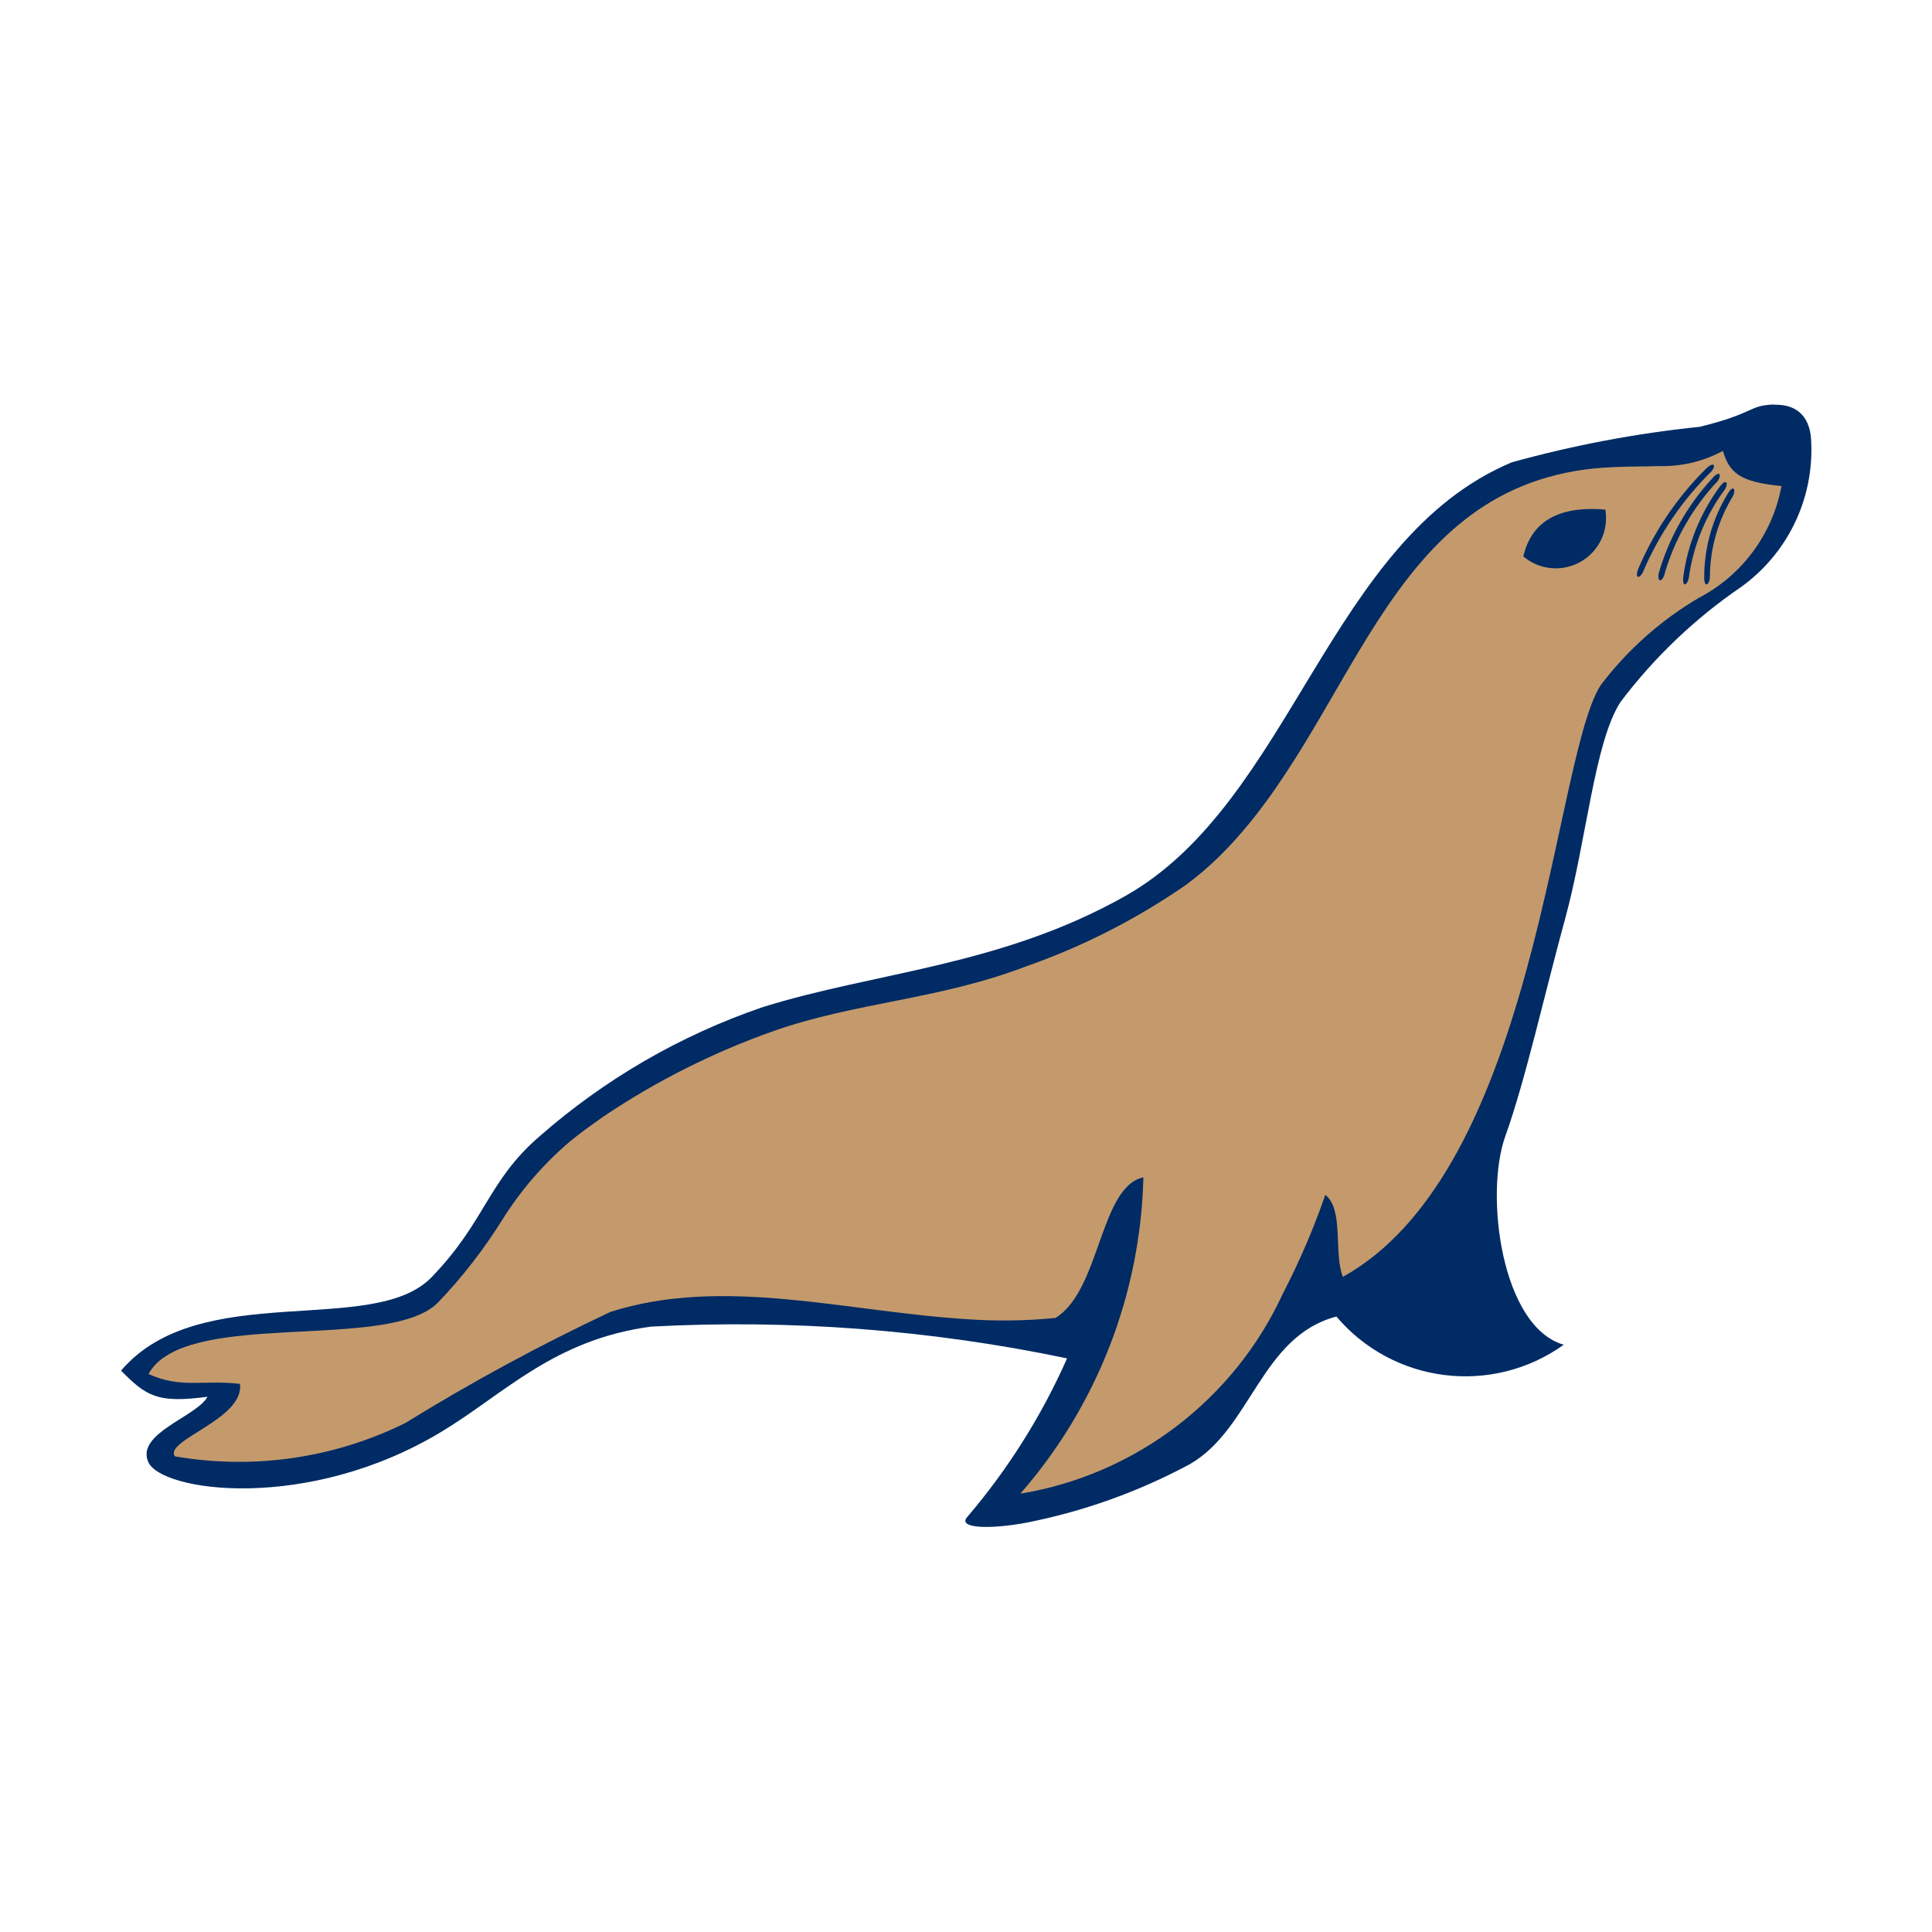
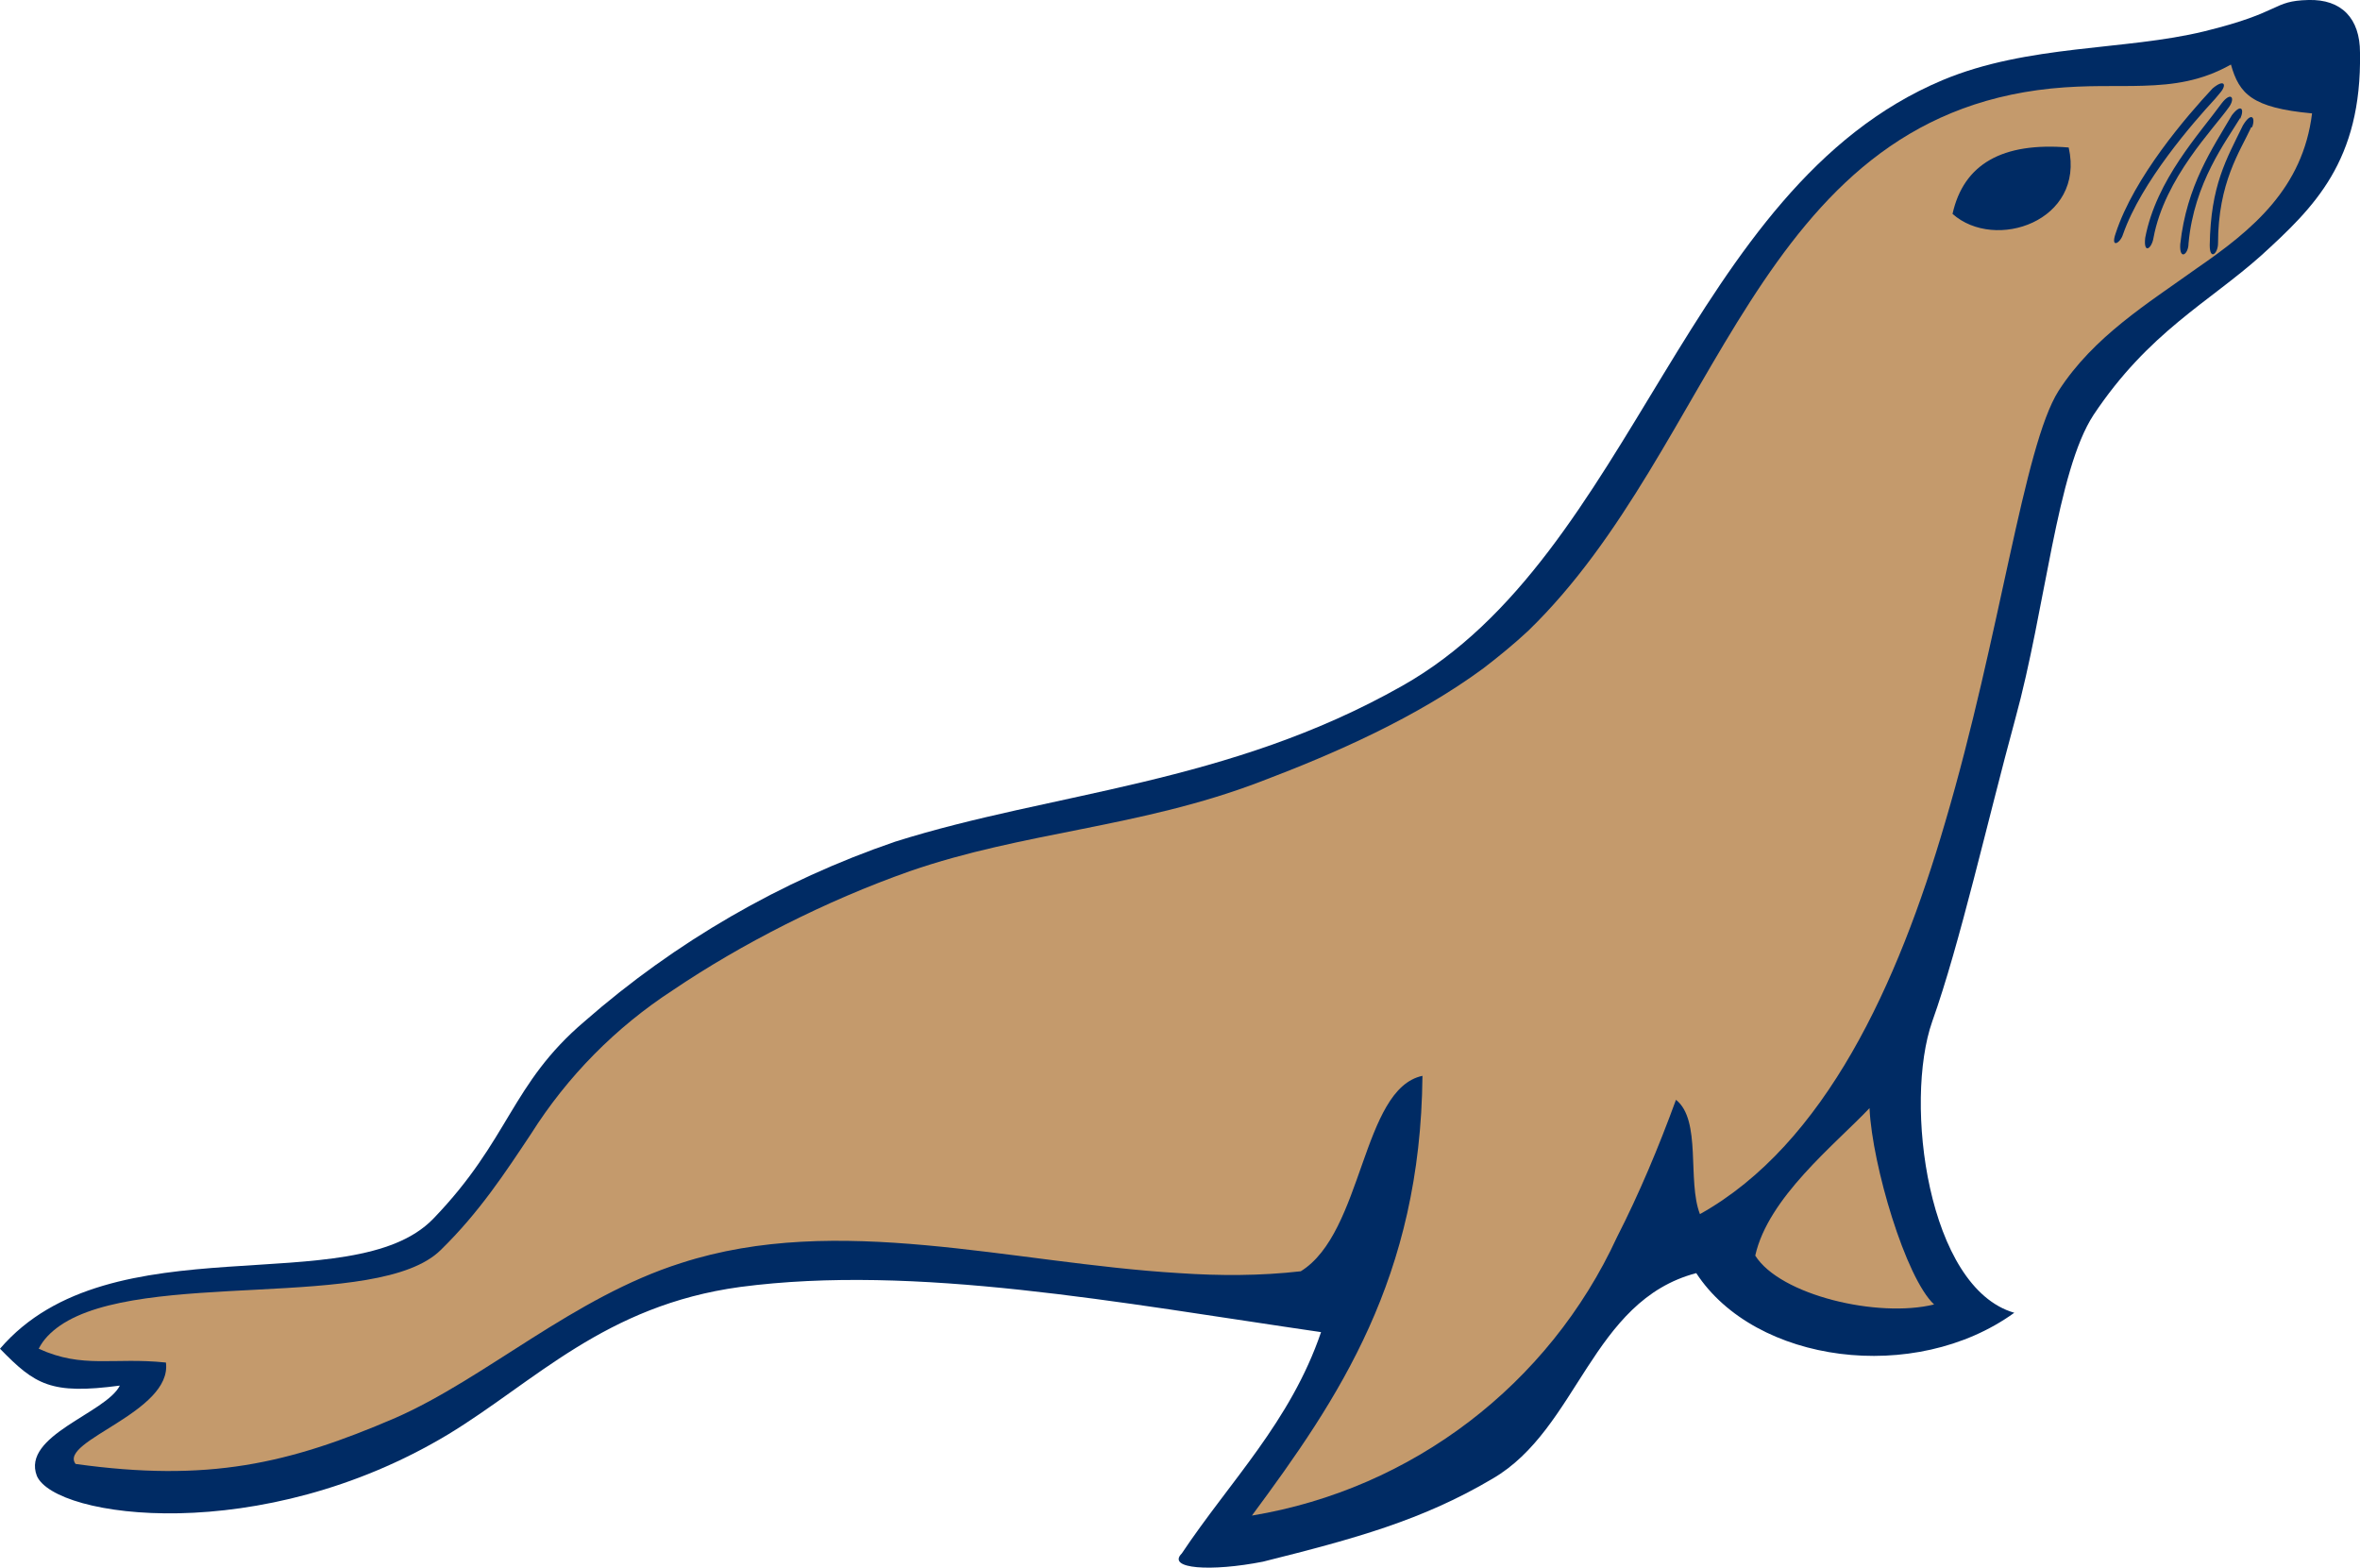
- <svg xmlns="http://www.w3.org/2000/svg" viewBox="0 0 32 32">
-   <path d="M29.386,6.7c-.433.014-.3.139-1.231.369a18.911,18.911,0,0,0-3.114.588c-3.035,1.273-3.644,5.624-6.4,7.182-2.063,1.165-4.143,1.258-6.014,1.844a11,11,0,0,0-3.688,2.136c-.865.745-.887,1.4-1.791,2.336-.966,1-3.841.017-5.143,1.547.42.424.6.543,1.431.433-.171.325-1.18.6-.983,1.075.208.5,2.648.843,4.866-.5,1.033-.624,1.856-1.523,3.465-1.737a26.674,26.674,0,0,1,6.89.526,10.738,10.738,0,0,1-1.65,2.623c-.178.192.357.213.968.1a9.644,9.644,0,0,0,2.72-.973c1.019-.593,1.173-2.114,2.423-2.443a2.8,2.8,0,0,0,3.766.467c-1.031-.292-1.316-2.487-.968-3.455.33-.916.656-2.381.988-3.591.357-1.3.488-2.939.92-3.6a8.517,8.517,0,0,1,1.99-1.9A2.792,2.792,0,0,0,30,7.336c-.006-.414-.22-.645-.614-.632Z" style="fill:#002b64" />
-   <path d="M2.9,24.122a6.216,6.216,0,0,0,3.809-.55,34.319,34.319,0,0,1,3.4-1.842c1.872-.6,3.924,0,5.925.121a8.616,8.616,0,0,0,1.449-.022c.745-.458.73-2.172,1.455-2.329a8.263,8.263,0,0,1-2.038,5.24,5.835,5.835,0,0,0,4.351-3.319,12.259,12.259,0,0,0,.7-1.63c.311.239.135.965.291,1.358,1.5-.834,2.353-2.736,2.921-4.66.656-2.227.925-4.481,1.349-5.14A5.608,5.608,0,0,1,28.142,9.9,2.625,2.625,0,0,0,29.507,8.05c-.7-.065-.866-.228-.97-.582a2.1,2.1,0,0,1-1.042.252c-.317.01-.666,0-1.092.039-3.523.362-3.971,4.245-6.229,6.447a5.3,5.3,0,0,1-.53.45,11.107,11.107,0,0,1-2.653,1.352c-1.444.552-2.817.591-4.172,1.067A12.5,12.5,0,0,0,10,18.49c-.2.14-.4.283-.574.428a5.62,5.62,0,0,0-1.1,1.275,8.473,8.473,0,0,1-1.079,1.389c-.749.735-3.546.214-4.531.9a.8.8,0,0,0-.256.276c.537.244.9.094,1.514.163.081.587-1.275.935-1.075,1.205Z" style="fill:#c49a6c" />
-   <path d="M25.231,9.216a.832.832,0,0,0,1.358-.776C25.814,8.375,25.365,8.638,25.231,9.216Z" style="fill:#002b64" />
-   <path d="M28.708,8.209a2.594,2.594,0,0,0-.387,1.345c0,.122-.092.2-.094.017a2.649,2.649,0,0,1,.385-1.385C28.7,8.026,28.757,8.092,28.708,8.209Z" style="fill:#002b64" />
-   <path d="M28.574,8.1a3.2,3.2,0,0,0-.6,1.455c-.012.121-.11.2-.095.009a3.263,3.263,0,0,1,.6-1.495C28.585,7.921,28.634,7.992,28.574,8.1Z" style="fill:#002b64" />
-   <path d="M28.453,7.965a3.785,3.785,0,0,0-.88,1.531c-.022.119-.126.186-.1,0a3.928,3.928,0,0,1,.885-1.57C28.479,7.784,28.521,7.859,28.453,7.965Z" style="fill:#002b64" />
-   <path d="M28.344,7.81A5.223,5.223,0,0,0,27.223,9.45c-.039.115-.151.167-.095-.012A5.193,5.193,0,0,1,28.26,7.76c.135-.126.167-.045.084.051Z" style="fill:#002b64" />
+ <svg xmlns="http://www.w3.org/2000/svg" preserveAspectRatio="xMidYMid" viewBox="0 0 256 170">
+   <path d="M250.4 0c-4 .1-2.7 1.3-11.3 3.4-8.6 2.1-19.1 1.4-28.4 5.3-27.8 11.7-33.4 51.5-58.6 65.7-18.9 10.7-37.9 11.5-55 16.9a100.6 100.6 0 0 0-33.7 19.5c-8 6.8-8.1 12.8-16.4 21.4-8.8 9.1-35 .1-47 14.1 3.8 3.9 5.5 5 13 4-1.5 3-10.7 5.4-9 9.8 2 4.6 24.3 7.7 44.6-4.5 9.4-5.7 17-14 31.7-16 19-2.5 41 1.7 63 4.9-3.3 9.7-9.9 16.2-15.1 24-1.7 1.7 3.2 2 8.8.9 10-2.5 17.3-4.5 24.9-9 9.3-5.4 10.7-19.3 22.1-22.3 6.4 9.8 23.7 12.1 34.5 4.3-9.4-2.7-12-22.8-8.9-31.6 3-8.4 6-21.8 9-32.8 3.3-12 4.5-26.9 8.5-33 6-9 12.5-12.2 18.2-17.3 5.7-5.2 10.9-10.2 10.7-22 0-3.7-2-5.8-5.6-5.7Z" fill="#002B64" />
+   <path d="M242 7c.9 3.2 2.3 4.7 8.8 5.3-1 8.1-6.4 12.6-12.5 16.8-5.3 3.8-11.2 7.4-15 13.3-3.8 6-6.3 26.5-12.3 46.8-5.1 17.5-13 34.9-26.6 42.5-1.4-3.6.2-10.2-2.6-12.4-1.9 5.2-4 10.2-6.4 14.9a53.2 53.2 0 0 1-39.6 30.2c9.4-12.7 18.3-25.8 18.5-47.7-6.6 1.4-6.4 17-13.2 21.2-4.4.5-8.8.5-13.2.2-18.3-1.1-37-6.6-54-1.1-11.7 3.7-21.2 12.5-31 16.8-11.6 5-20.3 7-34.7 5-1.9-2.5 10.5-5.6 9.8-11-5.7-.6-9 .7-13.8-1.5.5-1 1.3-1.8 2.3-2.5 9-6.2 34.5-1.5 41.3-8.2 4.2-4.1 7-8.4 9.8-12.6A51.2 51.2 0 0 1 73 107.4c7.4-5 16.6-9.7 25.7-12.9 12.4-4.3 24.9-4.7 38-9.7 8.2-3.1 17-7 24.2-12.3 1.7-1.3 3.4-2.7 4.9-4.1 20.6-20 24.6-55.5 56.7-58.8 4-.4 7.1-.2 10-.3 3.3-.1 6.3-.5 9.5-2.3Zm-39.2 113.3c.3 6.1 3.9 18.3 7 21.2-6.1 1.5-16.7-1-19.4-5.3 1.4-6.3 8.6-12 12.4-16Z" fill="#C49A6C" />
+   <path d="M244.2 13.8c-1.2 2.6-3.6 6-3.6 12.6 0 1.1-.9 1.9-.9.2.1-6.5 1.8-9.3 3.6-13 .9-1.5 1.4-.9 1 .2Zm-1.2-1c-1.5 2.5-5 7-5.6 13.6 0 1.2-1 1.9-.9.1.7-6.4 3.5-10.4 5.6-14 1-1.3 1.4-.7.9.4Zm-1.2-1.2c-1.6 2.3-7 7.7-8.2 14.2-.2 1.2-1.1 1.8-.9 0 1.2-6.3 5.9-11.3 8.3-14.6 1-1.3 1.5-.6.8.4Zm-1-1.5-.5.6c-2.4 2.6-8 9-10 14.7-.3 1-1.4 1.6-.8-.1 2-6.1 7.7-12.7 10.5-15.7 1.3-1.1 1.6-.4.8.5Zm-29 13.1c1.2-5.4 5.4-7.8 12.6-7.2 1.8 8-8 11.3-12.6 7.2Z" fill="#002B64" />
</svg>
